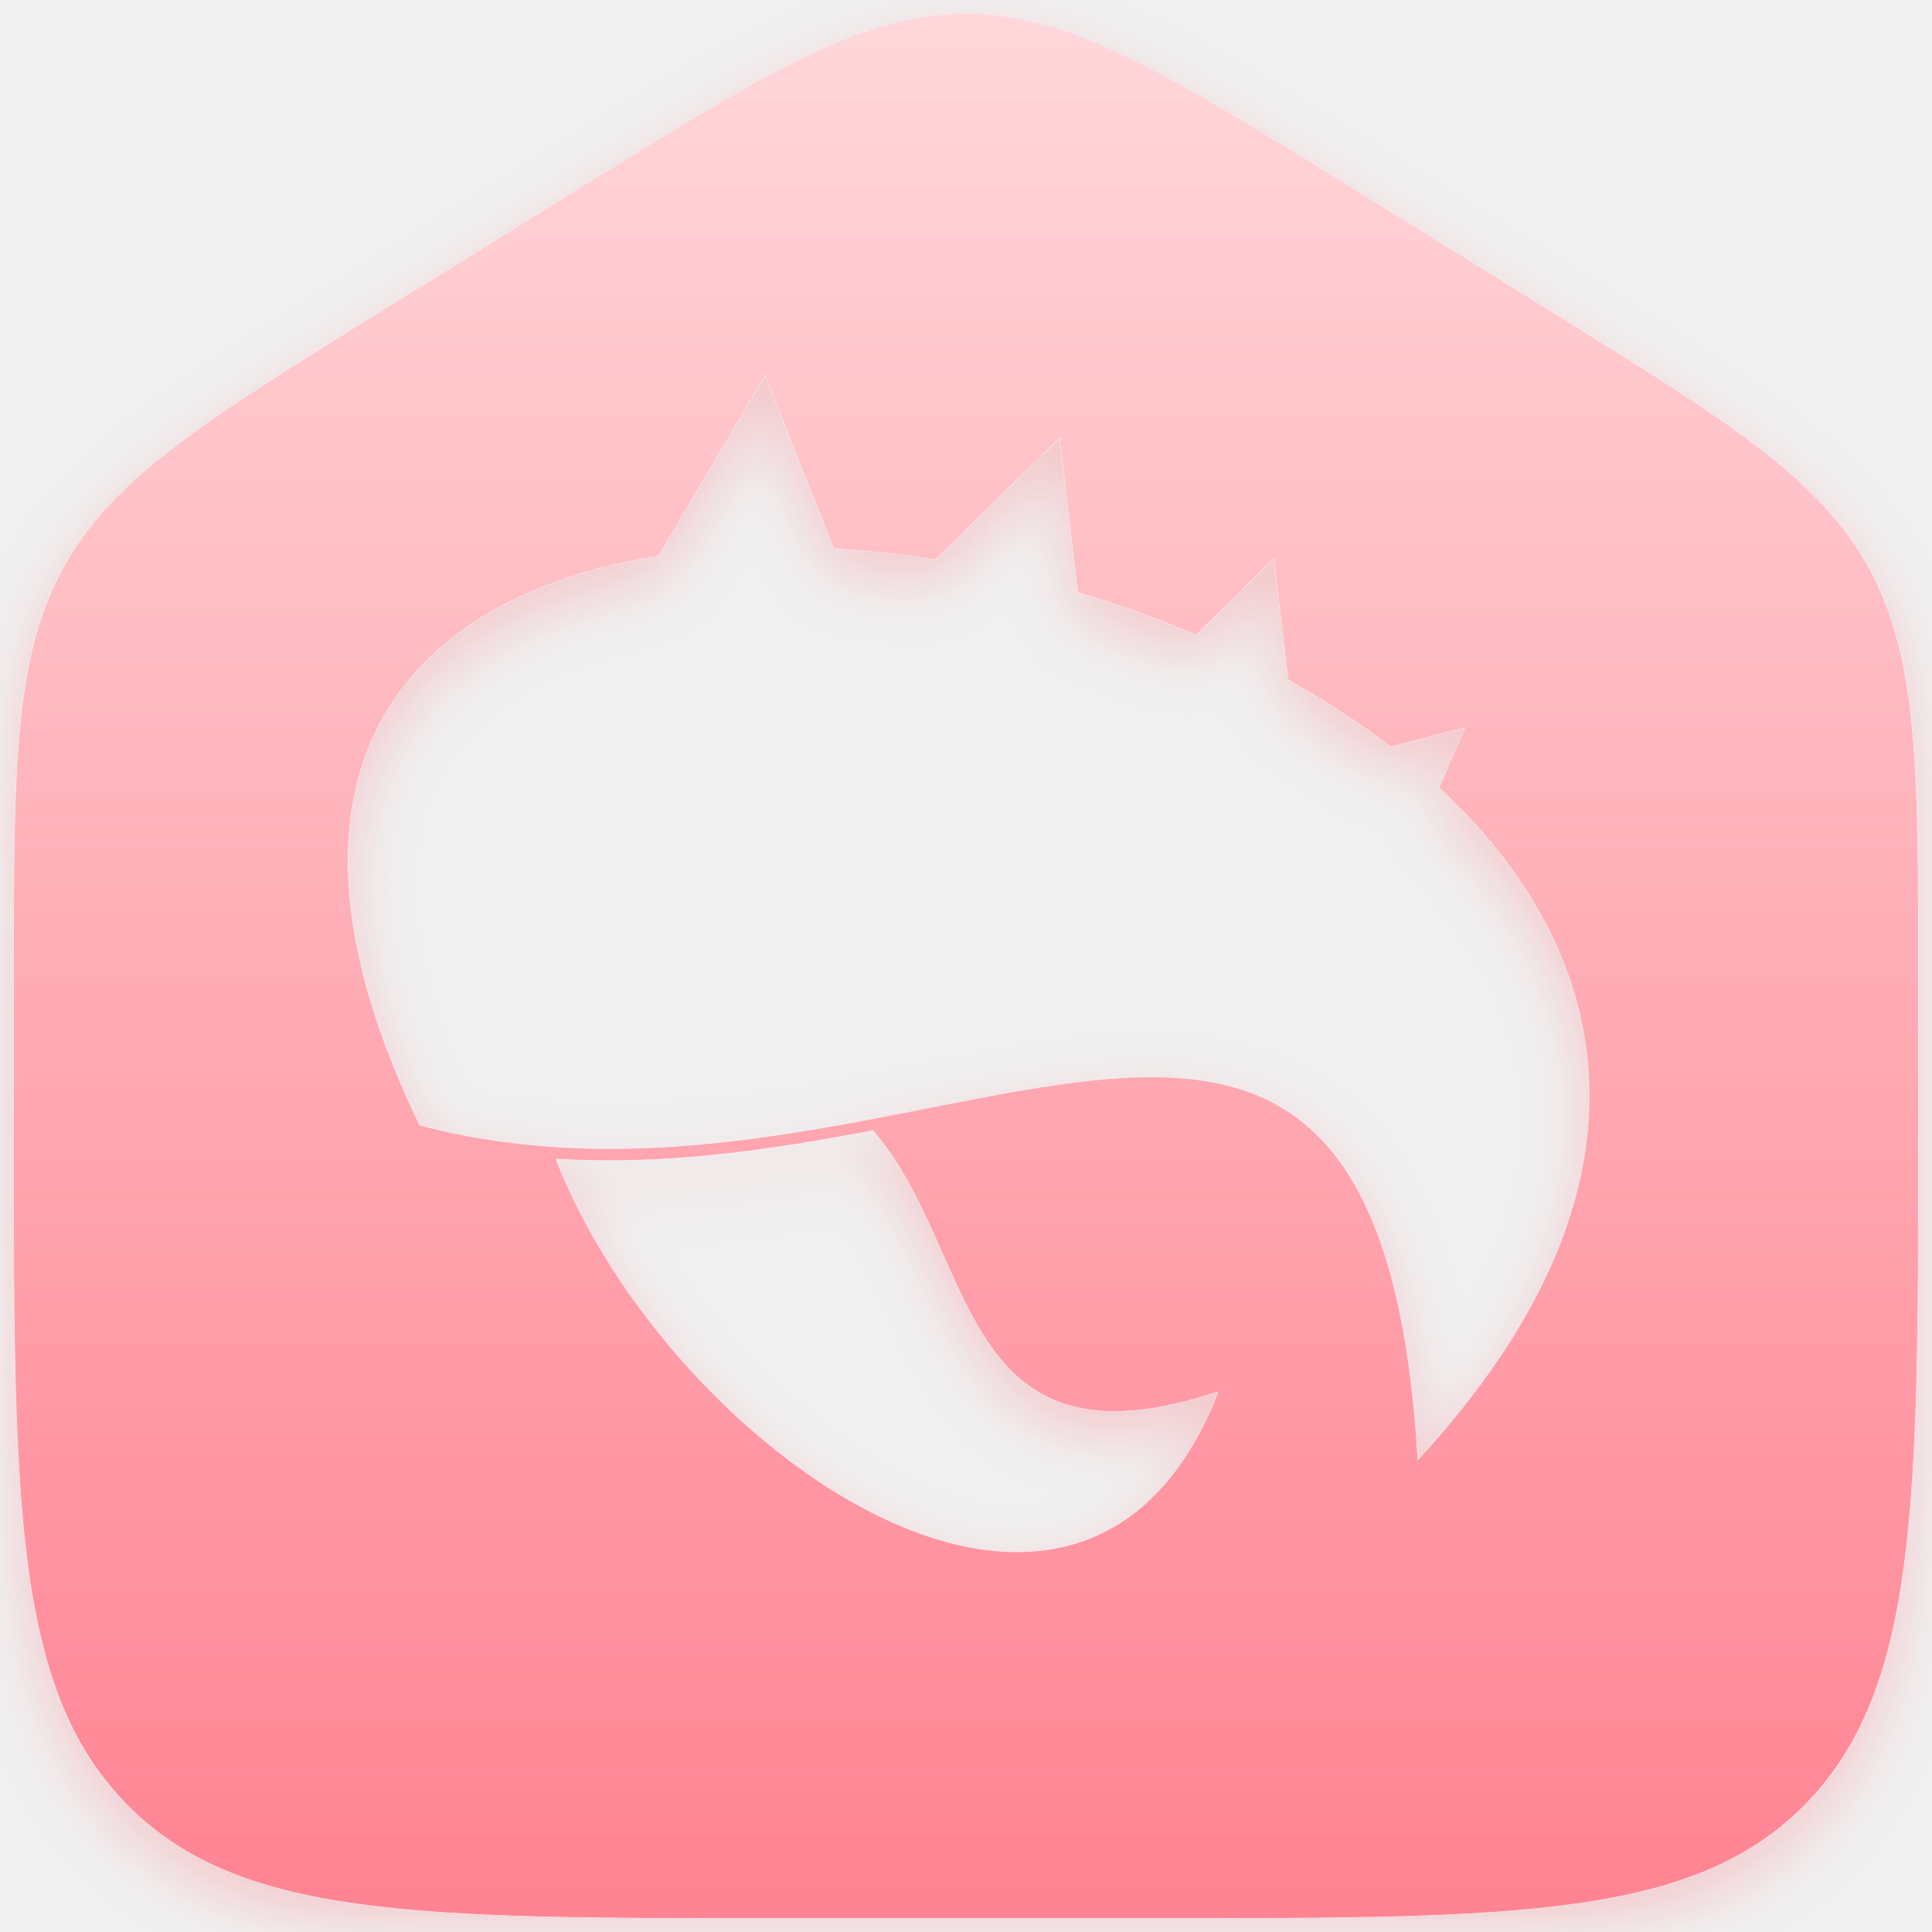
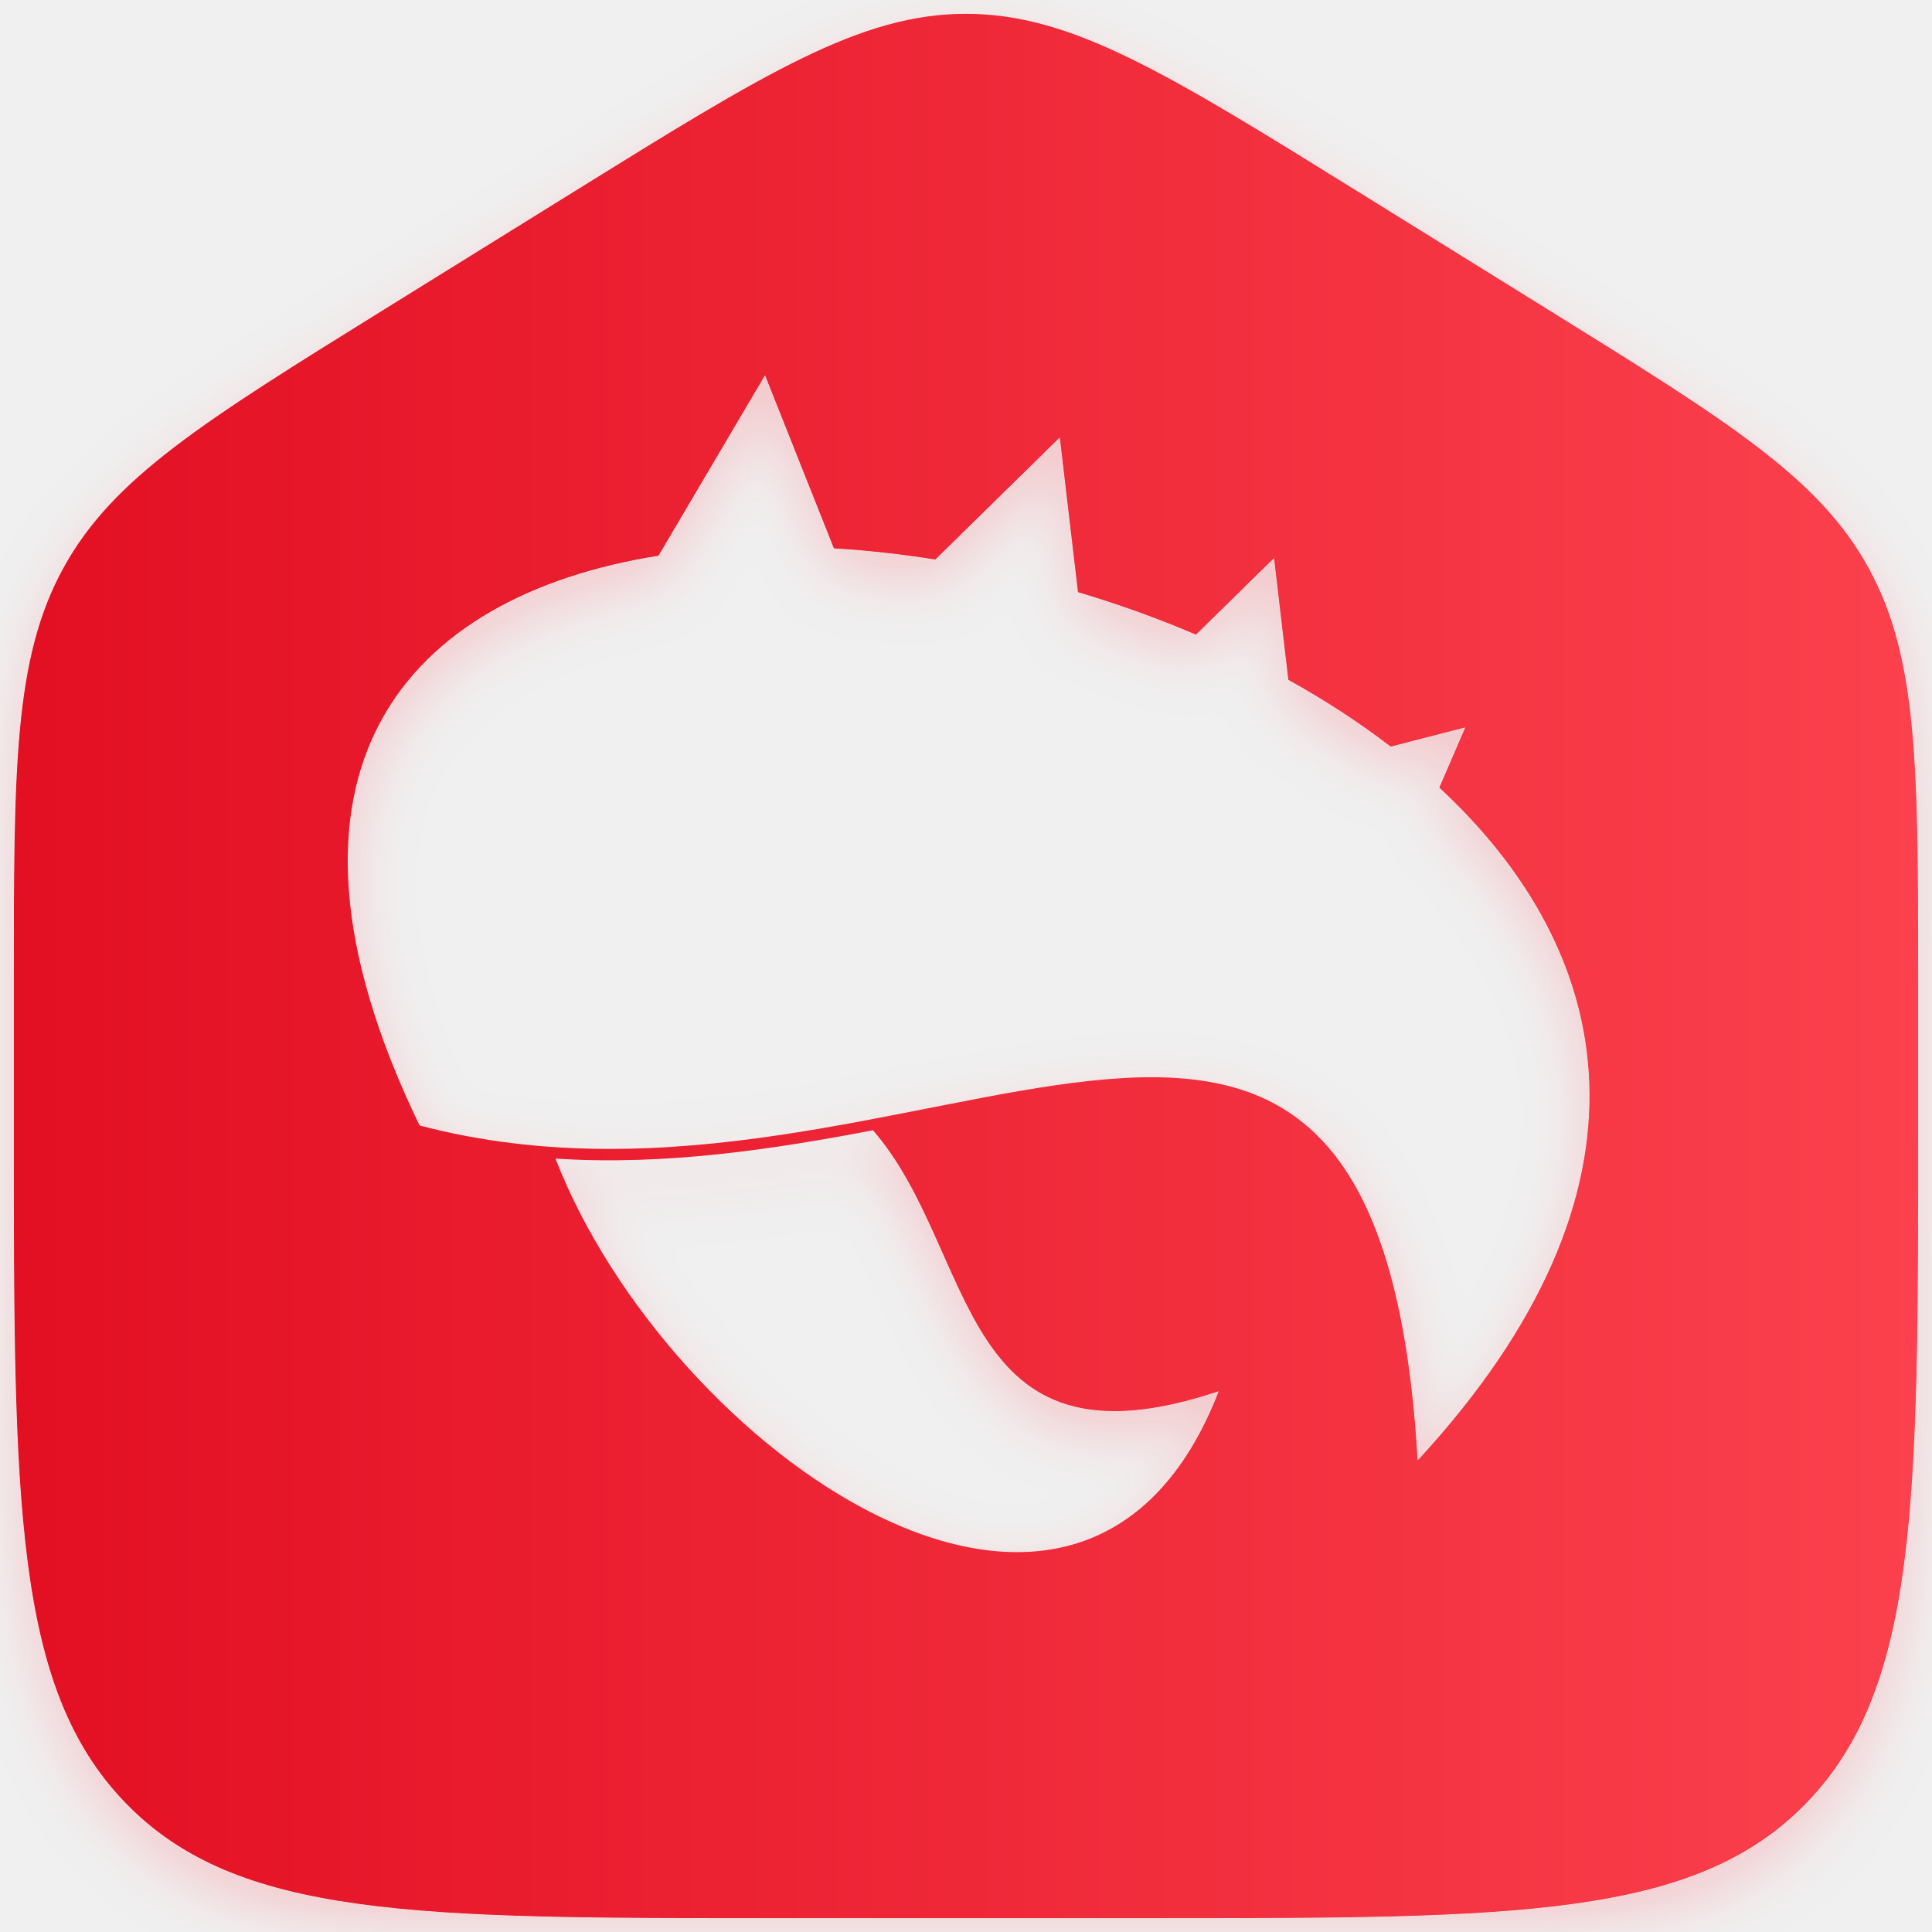
<svg xmlns="http://www.w3.org/2000/svg" width="350" height="350" viewBox="0 0 350 350" fill="none">
-   <g clip-path="url(#clip0_586_84)">
-     <g filter="url(#filter0_d_586_84)">
-       <path d="M175 2.5C194.111 2.5 211.408 13.234 246.001 34.703L280.501 56.115C313.226 76.425 329.588 86.58 338.544 102.942C347.5 119.305 347.5 139.043 347.5 178.518V204.756C347.5 272.045 347.5 305.691 327.29 326.595C307.082 347.5 274.553 347.5 209.5 347.5H140.5C75.446 347.5 42.92 347.5 22.71 326.595C2.5 305.691 2.5 272.045 2.5 204.756V178.518C2.5 139.043 2.5 119.305 11.456 102.942C20.412 86.58 36.775 76.425 69.5 56.115L104 34.703C138.592 13.234 155.889 2.5 175 2.5ZM158.151 204.763C140.203 208.178 120.757 211.188 100.635 209.896C121.131 262.653 196.09 315.778 220.765 252.049C172.957 268.036 177.304 226.875 158.151 204.763ZM119.296 100.68C73.823 107.891 44.83 139.426 76.012 203.882C165.936 227.624 249.471 138.39 256.822 264.556C302.471 215.184 292.762 172.384 260.736 142.686L265.429 131.788L251.931 135.269C246.203 130.87 239.982 126.824 233.388 123.159L230.796 101.12L216.659 114.985C209.734 112.026 202.566 109.448 195.281 107.281L191.984 79.266L169.438 101.377C163.263 100.386 157.116 99.71 151.064 99.351L138.588 68L119.296 100.68Z" fill="url(#paint0_linear_586_84)" />
+   <g clip-path="url(#clip0_585_67)">
+     <g filter="url(#filter0_d_585_67)">
+       <path d="M175 2.5C194.111 2.5 211.408 13.234 246.001 34.703L280.501 56.115C313.226 76.425 329.588 86.58 338.544 102.942C347.5 119.305 347.5 139.043 347.5 178.518V204.756C347.5 272.045 347.5 305.691 327.29 326.595C307.082 347.5 274.553 347.5 209.5 347.5H140.5C75.446 347.5 42.92 347.5 22.71 326.595C2.5 305.691 2.5 272.045 2.5 204.756V178.518C2.5 139.043 2.5 119.305 11.456 102.942C20.412 86.58 36.775 76.425 69.5 56.115L104 34.703C138.592 13.234 155.889 2.5 175 2.5ZM158.151 204.763C140.203 208.178 120.757 211.188 100.635 209.896C121.131 262.653 196.09 315.778 220.765 252.049C172.957 268.036 177.304 226.875 158.151 204.763ZM119.296 100.68C73.823 107.891 44.83 139.426 76.012 203.882C165.936 227.624 249.471 138.39 256.822 264.556C302.471 215.184 292.762 172.384 260.736 142.686L265.429 131.788L251.931 135.269C246.203 130.87 239.982 126.824 233.388 123.159L230.796 101.12L216.659 114.985C209.734 112.026 202.566 109.448 195.281 107.281L191.984 79.266L169.438 101.377C163.263 100.386 157.116 99.71 151.064 99.351L138.588 68L119.296 100.68Z" fill="url(#paint0_linear_585_67)" />
    </g>
  </g>
  <defs>
-     <filter id="filter0_d_586_84" x="-8.5" y="-4.5" width="367" height="367" filterUnits="userSpaceOnUse" color-interpolation-filters="sRGB">
+     <filter id="filter0_d_585_67" x="-8.5" y="-4.5" width="367" height="367" filterUnits="userSpaceOnUse" color-interpolation-filters="sRGB">
      <feFlood flood-opacity="0" result="BackgroundImageFix" />
      <feColorMatrix in="SourceAlpha" type="matrix" values="0 0 0 0 0 0 0 0 0 0 0 0 0 0 0 0 0 0 127 0" result="hardAlpha" />
      <feOffset dy="4" />
      <feGaussianBlur stdDeviation="5.5" />
      <feComposite in2="hardAlpha" operator="out" />
      <feColorMatrix type="matrix" values="0 0 0 0 1 0 0 0 0 0.336 0 0 0 0 0.39 0 0 0 0.26 0" />
-       <feBlend mode="normal" in2="BackgroundImageFix" result="effect1_dropShadow_586_84" />
-       <feBlend mode="normal" in="SourceGraphic" in2="effect1_dropShadow_586_84" result="shape" />
+       <feBlend mode="normal" in2="BackgroundImageFix" result="effect1_dropShadow_585_67" />
+       <feBlend mode="normal" in="SourceGraphic" in2="effect1_dropShadow_585_67" result="shape" />
    </filter>
-     <linearGradient id="paint0_linear_586_84" x1="175" y1="2.5" x2="175" y2="347.5" gradientUnits="userSpaceOnUse">
-       <stop stop-color="#FFD7DA" />
-       <stop offset="1" stop-color="#FF8392" />
+     <linearGradient id="paint0_linear_585_67" x1="347.5" y1="175" x2="3" y2="175" gradientUnits="userSpaceOnUse">
+       <stop stop-color="#FB414D" />
+       <stop offset="1" stop-color="#E30F23" />
    </linearGradient>
-     <clipPath id="clip0_586_84">
+     <clipPath id="clip0_585_67">
      <rect width="350" height="350" fill="white" />
    </clipPath>
  </defs>
</svg>
